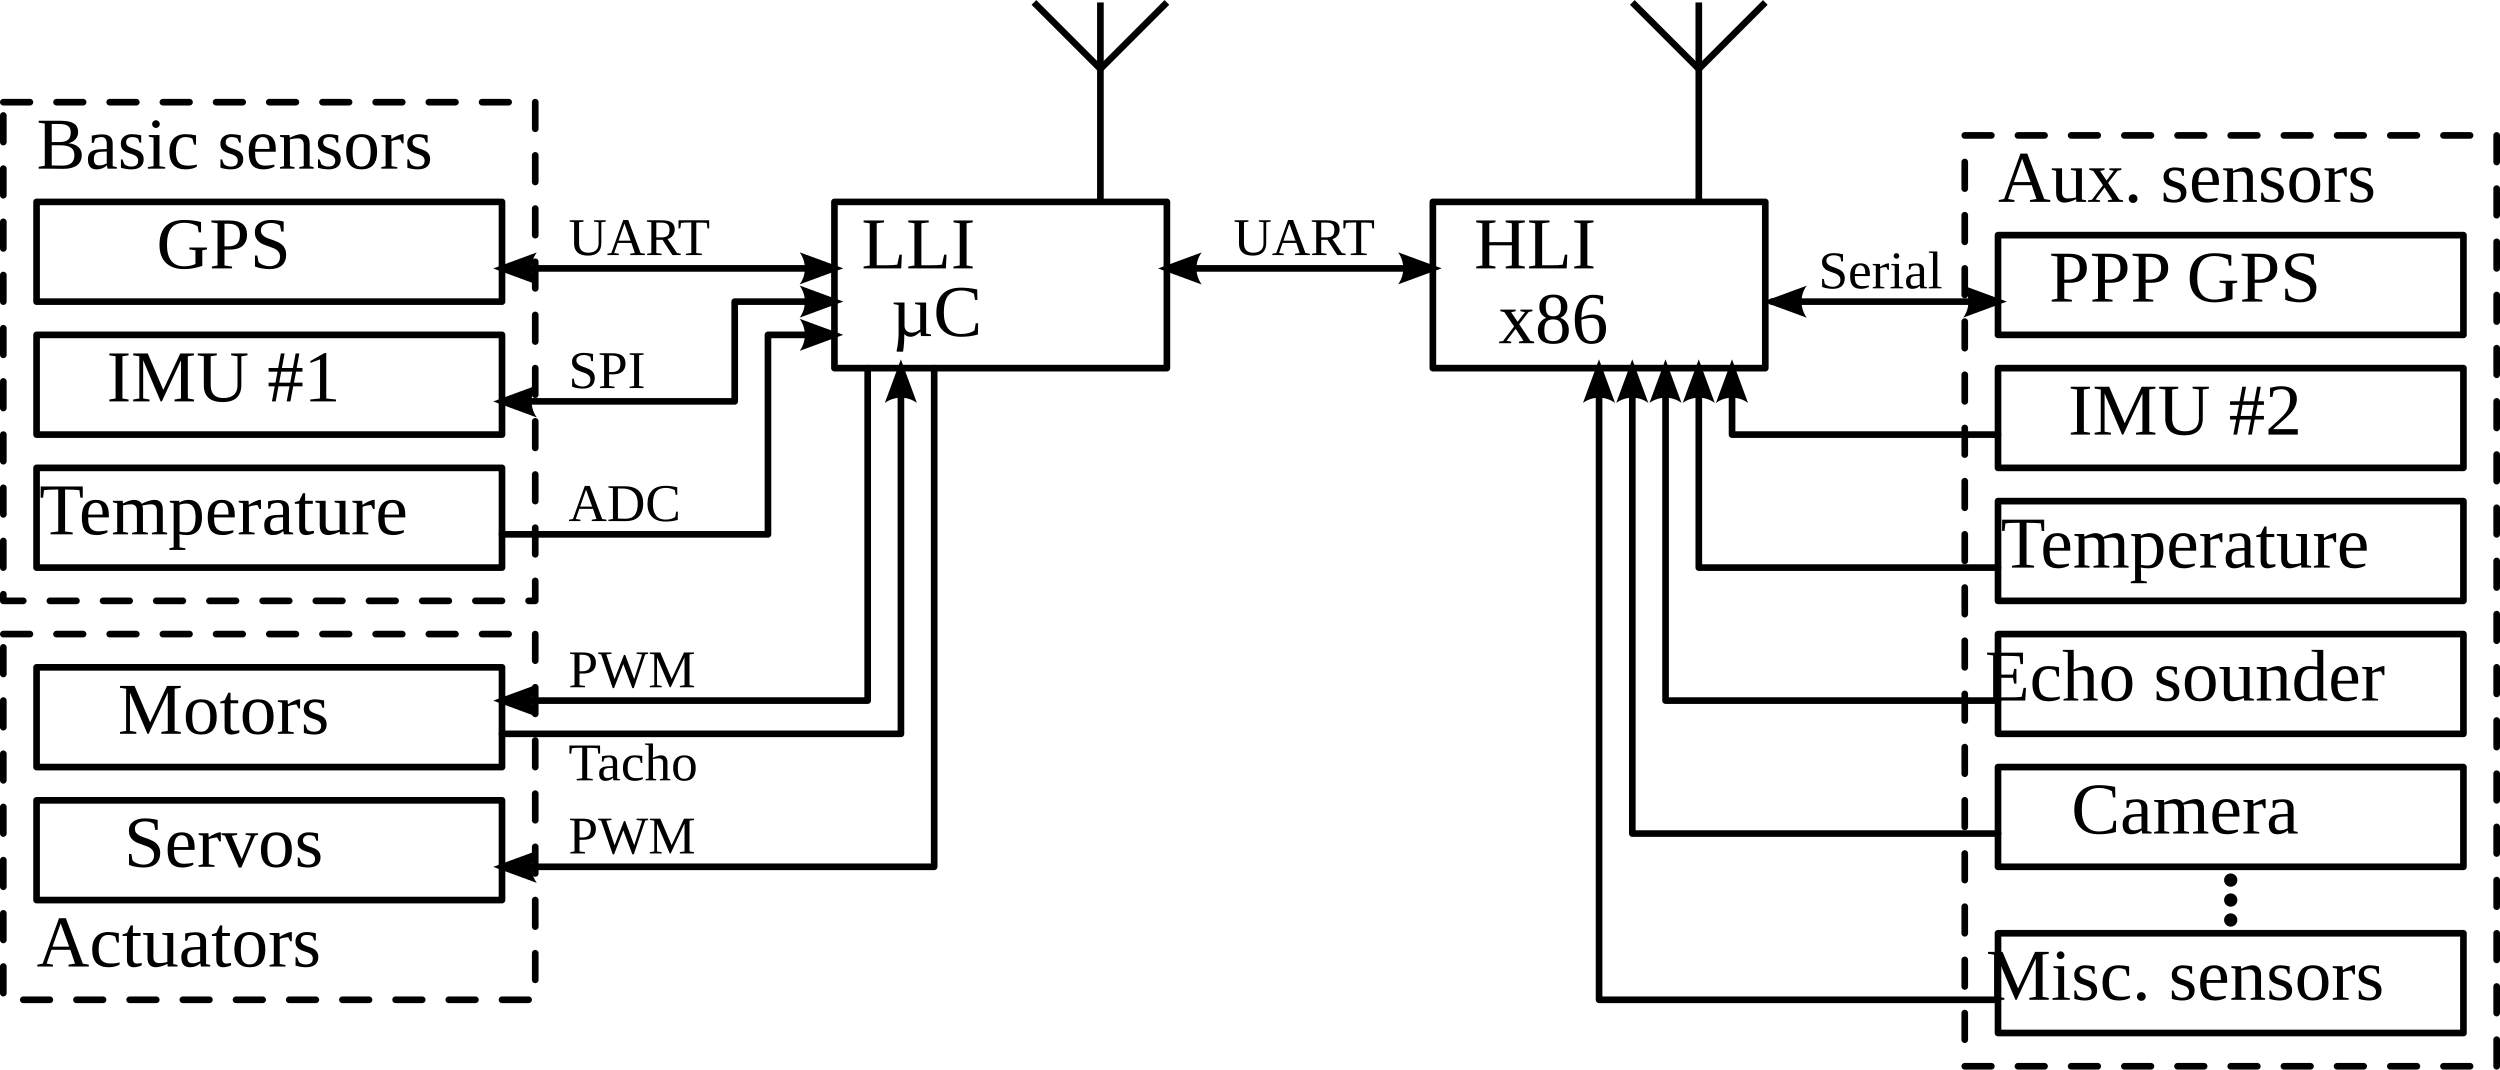
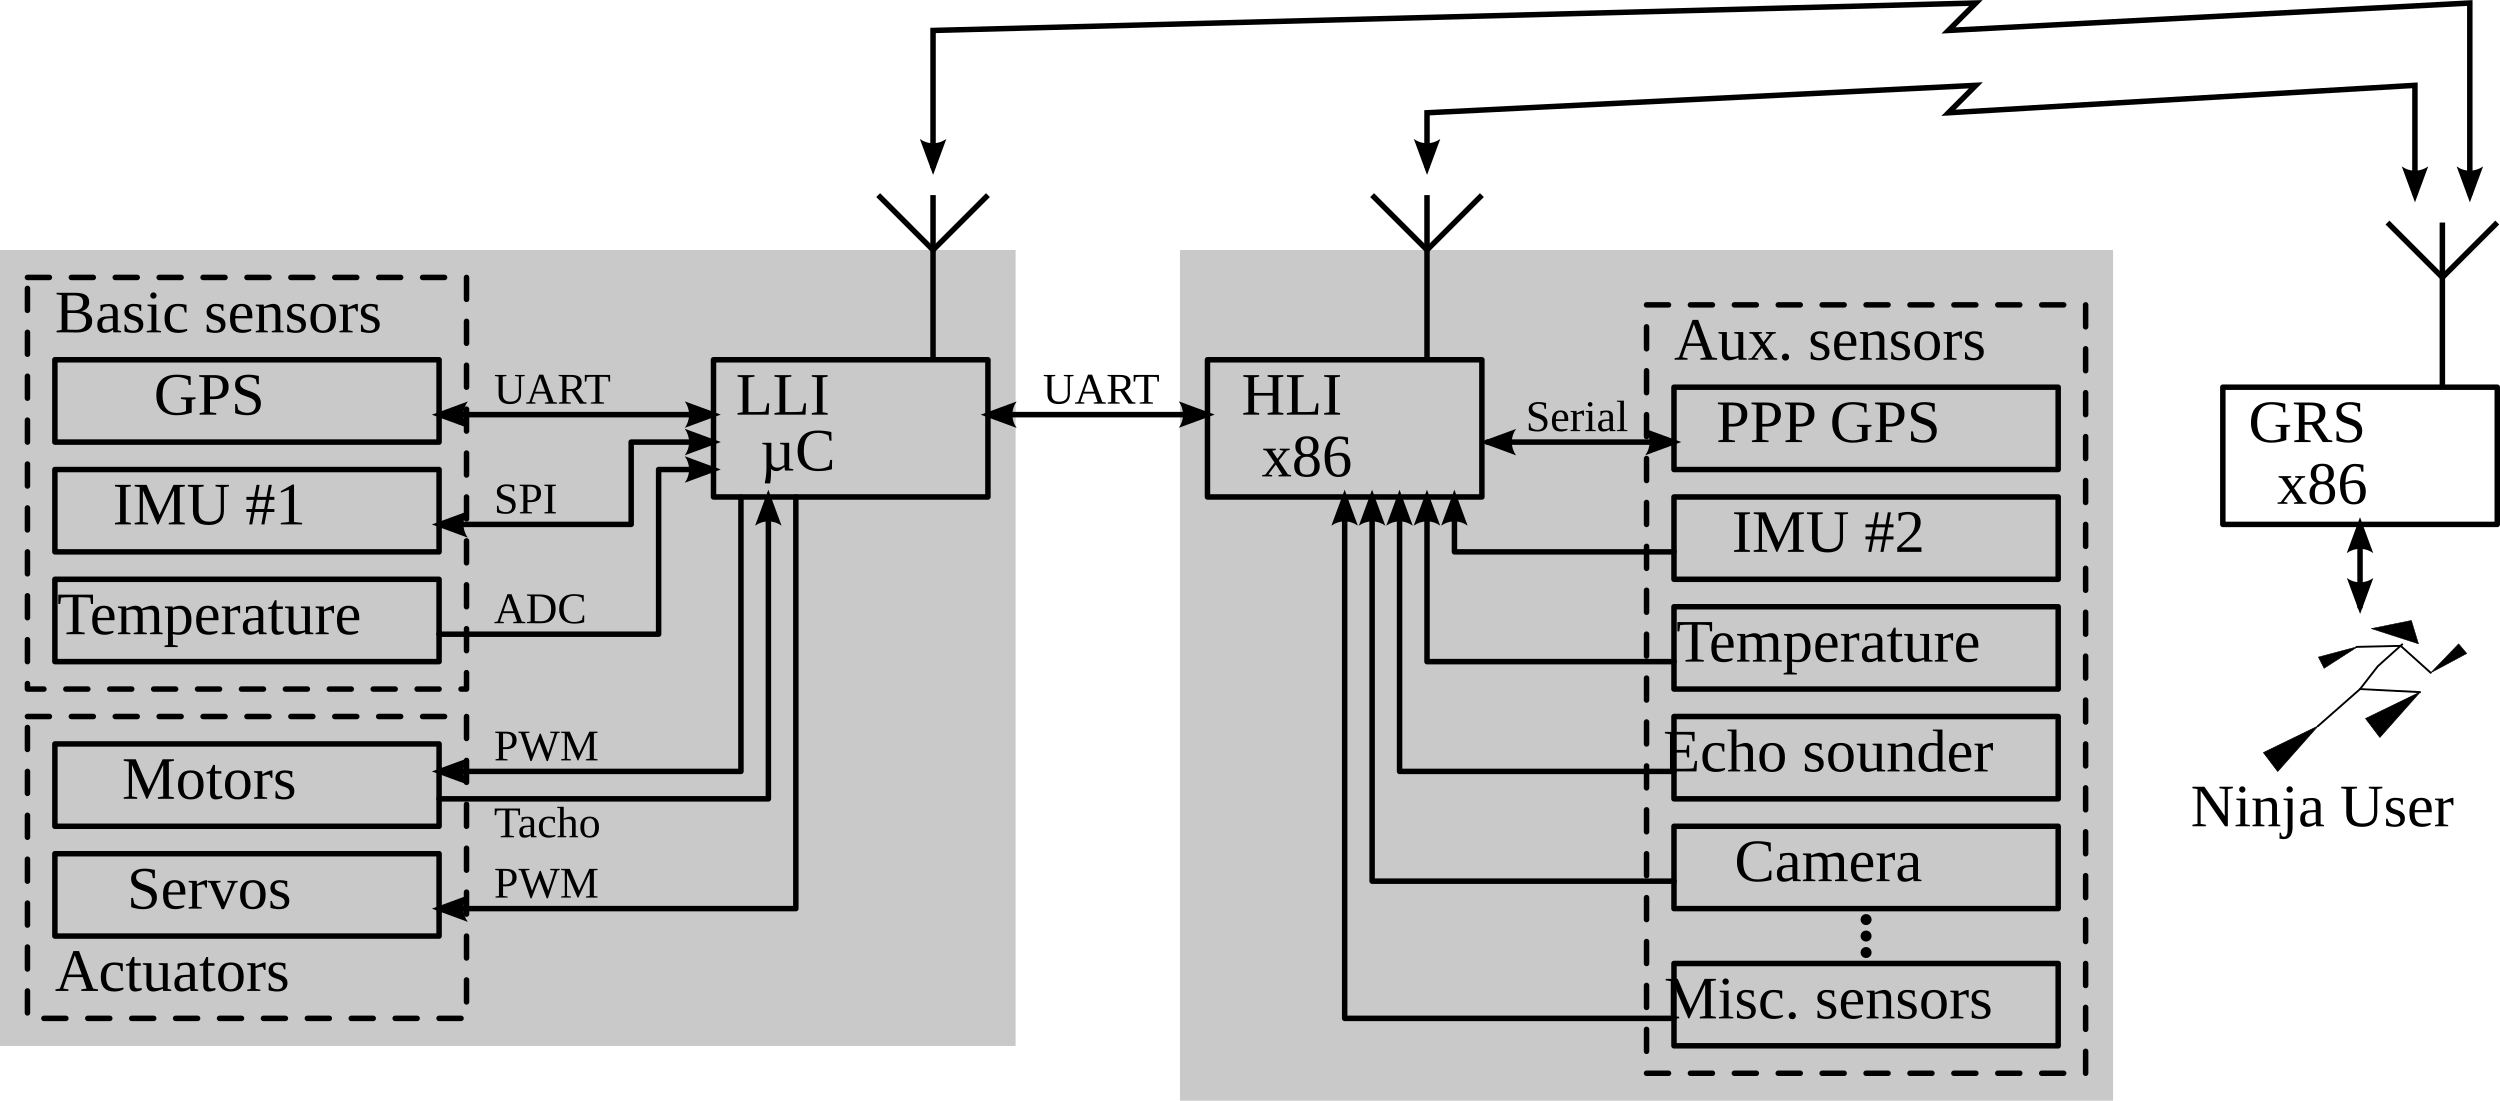
- <svg xmlns="http://www.w3.org/2000/svg" version="1.1" id="svg2" height="160.881" width="376">
+ <svg xmlns="http://www.w3.org/2000/svg" version="1.1" id="svg2" height="200.548" width="455.5">
  <defs id="defs4">
    <marker orient="auto" refY="0" refX="0" id="Arrow2Mstart" style="overflow:visible">
      <path id="path3962" style="fill-rule:evenodd;stroke-width:0.625;stroke-linejoin:round" d="M 8.719,4.034 -2.207,0.016 8.719,-4.002 c -1.745,2.372 -1.735,5.617 -6e-7,8.035 z" transform="scale(0.6,0.6)" />
    </marker>
    <marker orient="auto" refY="0" refX="0" id="Arrow2Mend" style="overflow:visible">
      <path id="path3900" style="fill-rule:evenodd;stroke-width:0.625;stroke-linejoin:round" d="M 8.719,4.034 -2.207,0.016 8.719,-4.002 c -1.745,2.372 -1.735,5.617 -6e-7,8.035 z" transform="scale(-0.6,-0.6)" />
    </marker>
    <marker orient="auto" refY="0" refX="0" id="Arrow1Send" style="overflow:visible">
      <path id="path3888" d="M 0,0 5,-5 -12.5,0 5,5 0,0 z" style="fill-rule:evenodd;stroke:#000000;stroke-width:1pt" transform="matrix(-0.2,0,0,-0.2,-1.2,0)" />
    </marker>
    <marker orient="auto" refY="0" refX="0" id="Arrow2Lend" style="overflow:visible">
      <path id="path3796" style="fill-rule:evenodd;stroke-width:0.625;stroke-linejoin:round" d="M 8.719,4.034 -2.207,0.016 8.719,-4.002 c -1.745,2.372 -1.735,5.617 -6e-7,8.035 z" transform="matrix(-1.1,0,0,-1.1,-1.1,0)" />
    </marker>
    <marker orient="auto" refY="0" refX="0" id="Arrow2Mend-3" style="overflow:visible">
      <path id="path3900-3" style="fill-rule:evenodd;stroke-width:0.625;stroke-linejoin:round" d="M 8.719,4.034 -2.207,0.016 8.719,-4.002 c -1.745,2.372 -1.735,5.617 -6e-7,8.035 z" transform="scale(-0.6,-0.6)" />
    </marker>
    <marker orient="auto" refY="0" refX="0" id="Arrow2Mstart-7" style="overflow:visible">
      <path id="path3962-0" style="fill-rule:evenodd;stroke-width:0.625;stroke-linejoin:round" d="M 8.719,4.034 -2.207,0.016 8.719,-4.002 c -1.745,2.372 -1.735,5.617 -6e-7,8.035 z" transform="scale(0.6,0.6)" />
    </marker>
    <marker orient="auto" refY="0" refX="0" id="marker5825" style="overflow:visible">
      <path id="path5827" style="fill-rule:evenodd;stroke-width:0.625;stroke-linejoin:round" d="M 8.719,4.034 -2.207,0.016 8.719,-4.002 c -1.745,2.372 -1.735,5.617 -6e-7,8.035 z" transform="scale(-0.6,-0.6)" />
    </marker>
    <marker orient="auto" refY="0" refX="0" id="marker5829" style="overflow:visible">
      <path id="path5831" style="fill-rule:evenodd;stroke-width:0.625;stroke-linejoin:round" d="M 8.719,4.034 -2.207,0.016 8.719,-4.002 c -1.745,2.372 -1.735,5.617 -6e-7,8.035 z" transform="scale(0.6,0.6)" />
    </marker>
    <marker orient="auto" refY="0" refX="0" id="marker5833" style="overflow:visible">
      <path id="path5835" style="fill-rule:evenodd;stroke-width:0.625;stroke-linejoin:round" d="M 8.719,4.034 -2.207,0.016 8.719,-4.002 c -1.745,2.372 -1.735,5.617 -6e-7,8.035 z" transform="scale(-0.6,-0.6)" />
    </marker>
    <marker orient="auto" refY="0" refX="0" id="Arrow2Mstart-75" style="overflow:visible">
      <path id="path3962-4" style="fill-rule:evenodd;stroke-width:0.625;stroke-linejoin:round" d="M 8.719,4.034 -2.207,0.016 8.719,-4.002 c -1.745,2.372 -1.735,5.617 -6e-7,8.035 z" transform="scale(0.6,0.6)" />
    </marker>
    <marker orient="auto" refY="0" refX="0" id="Arrow2Mend-4" style="overflow:visible">
      <path id="path3900-5" style="fill-rule:evenodd;stroke-width:0.625;stroke-linejoin:round" d="M 8.719,4.034 -2.207,0.016 8.719,-4.002 c -1.745,2.372 -1.735,5.617 -6e-7,8.035 z" transform="scale(-0.6,-0.6)" />
    </marker>
  </defs>
-   <g id="layer1" transform="translate(-4.5,-1001.994)">
+   <g id="layer1" transform="translate(0,-966.8125)">
+     <g id="g3962" transform="translate(215,-3.3416745e-7)">
+       <rect transform="translate(4.5,1001.994)" y="10.367" x="-4.5" height="155" width="170" id="rect3966" style="fill:#c9c9c9;fill-opacity:1;fill-rule:nonzero;stroke:none" />
+     </g>
+     <g id="g3123">
+       <rect transform="translate(4.5,1001.994)" y="10.367" x="-4.5" height="145" width="185" id="rect3121" style="fill:#c9c9c9;fill-opacity:1;fill-rule:nonzero;stroke:none" />
+       <rect style="fill:#c9c9c9;fill-opacity:1;fill-rule:nonzero;stroke:none" id="rect3960" width="185" height="145" x="-4.5" y="10.367" transform="translate(4.5,1001.994)" />
+     </g>
    <flowRoot xml:space="preserve" id="flowRoot3830" style="font-size:11px;font-style:normal;font-weight:normal;line-height:125%;letter-spacing:0px;word-spacing:0px;fill:#000000;fill-opacity:1;stroke:none;font-family:Times New Roman;-inkscape-font-specification:Times New Roman">
      <flowRegion id="flowRegion3832">
        <rect id="rect3834" width="113.571" height="209.286" x="137.5" y="72.902" />
      </flowRegion>
      <flowPara id="flowPara3836" />
    </flowRoot>
    <g id="g3906" transform="translate(35,4.999988)">
      <rect transform="translate(-0.5,761.8689)" y="265.492" x="95.5" height="25" width="50" id="rect3066" style="fill:none;stroke:#000000;stroke-width:0.999;stroke-linecap:round;stroke-linejoin:round;stroke-miterlimit:4;stroke-opacity:1;stroke-dasharray:none;stroke-dashoffset:0" />
      <text id="text3854" y="1037.361" x="120" style="font-size:11px;font-style:normal;font-weight:normal;text-align:center;line-height:125%;letter-spacing:0px;word-spacing:0px;text-anchor:middle;fill:#000000;fill-opacity:1;stroke:none;font-family:Times New Roman;-inkscape-font-specification:Times New Roman" xml:space="preserve">
        <tspan y="1037.361" x="120" id="tspan3858">LLI</tspan>
        <tspan dy="-3.571" id="tspan3862" y="1051.111" x="120">µC</tspan>
      </text>
      <path transform="translate(-0.5,761.8689)" id="path3864" d="m 135.5,265.492 0,-30" style="fill:none;stroke:#000000;stroke-width:1px;stroke-linecap:butt;stroke-linejoin:miter;stroke-opacity:1" />
      <path transform="translate(-0.5,761.8689)" id="path3866" d="m 125.5,235.492 10,10 10,-10" style="fill:none;stroke:#000000;stroke-width:1px;stroke-linecap:butt;stroke-linejoin:miter;stroke-opacity:1" />
    </g>
    <rect style="fill:none;stroke:#000000;stroke-linecap:round;stroke-linejoin:round;stroke-opacity:1" id="rect3849-9" width="70" height="15" x="10" y="1032.361" />
    <text id="text3787-9" y="1042.361" x="45" style="font-size:11px;font-style:normal;font-weight:normal;text-align:center;line-height:125%;letter-spacing:0px;word-spacing:0px;text-anchor:middle;fill:#000000;fill-opacity:1;stroke:none;font-family:Times New Roman;-inkscape-font-specification:Times New Roman" xml:space="preserve">
      <tspan y="1042.361" x="45" id="tspan3791-4">GPS</tspan>
    </text>
    <rect y="1052.361" x="10" height="15" width="70" id="rect3900" style="fill:none;stroke:#000000;stroke-linecap:round;stroke-linejoin:round;stroke-opacity:1" />
    <text xml:space="preserve" style="font-size:11px;font-style:normal;font-weight:normal;text-align:center;line-height:125%;letter-spacing:0px;word-spacing:0px;text-anchor:middle;fill:#000000;fill-opacity:1;stroke:none;font-family:Times New Roman;-inkscape-font-specification:Times New Roman" x="45" y="1062.361" id="text3902">
      <tspan id="tspan3904" x="45" y="1062.361">IMU #1</tspan>
    </text>
    <rect y="1102.361" x="10" height="15" width="70" id="rect3914" style="fill:none;stroke:#000000;stroke-linecap:round;stroke-linejoin:round;stroke-opacity:1" />
    <text xml:space="preserve" style="font-size:11px;font-style:normal;font-weight:normal;text-align:center;line-height:125%;letter-spacing:0px;word-spacing:0px;text-anchor:middle;fill:#000000;fill-opacity:1;stroke:none;font-family:Times New Roman;-inkscape-font-specification:Times New Roman" x="45" y="1112.361" id="text3916">
      <tspan id="tspan3918" x="45" y="1112.361">Motors</tspan>
    </text>
    <rect style="fill:none;stroke:#000000;stroke-linecap:round;stroke-linejoin:round;stroke-opacity:1" id="rect3920" width="70" height="15" x="10" y="1122.361" />
    <text id="text3922" y="1132.361" x="45" style="font-size:11px;font-style:normal;font-weight:normal;text-align:center;line-height:125%;letter-spacing:0px;word-spacing:0px;text-anchor:middle;fill:#000000;fill-opacity:1;stroke:none;font-family:Times New Roman;-inkscape-font-specification:Times New Roman" xml:space="preserve">
      <tspan y="1132.361" x="45" id="tspan3924">Servos</tspan>
    </text>
    <path style="fill:none;stroke:#000000;stroke-width:1px;stroke-linecap:round;stroke-linejoin:round;stroke-opacity:1;marker-start:url(#Arrow2Mstart);marker-end:url(#Arrow2Mend)" d="m 80,1042.361 50,0" id="path3926" />
    <path id="path3928" d="m 80,1062.361 35,0 0,-15 15,0" style="fill:none;stroke:#000000;stroke-width:1px;stroke-linecap:round;stroke-linejoin:round;stroke-opacity:1;marker-start:url(#Arrow2Mstart);marker-end:url(#Arrow2Mend)" />
    <path style="fill:none;stroke:#000000;stroke-width:1px;stroke-linecap:round;stroke-linejoin:round;stroke-opacity:1;marker-start:url(#Arrow2Mstart);marker-end:none" d="m 80,1107.361 55,0 0,-50" id="path3930" />
    <path id="path3932" d="m 80,1132.361 65,0 0,-75" style="fill:none;stroke:#000000;stroke-width:1px;stroke-linecap:round;stroke-linejoin:round;stroke-opacity:1;marker-start:url(#Arrow2Mstart);marker-end:none" />
    <text xml:space="preserve" style="font-size:11px;font-style:normal;font-weight:normal;line-height:125%;letter-spacing:0px;word-spacing:0px;fill:#000000;fill-opacity:1;stroke:none;font-family:Times New Roman;-inkscape-font-specification:Times New Roman" x="90" y="1040.361" id="text4572">
      <tspan id="tspan4574" x="90" y="1040.361" style="font-size:8px">UART</tspan>
    </text>
    <text id="text4576" y="1060.361" x="90" style="font-size:11px;font-style:normal;font-weight:normal;line-height:125%;letter-spacing:0px;word-spacing:0px;fill:#000000;fill-opacity:1;stroke:none;font-family:Times New Roman;-inkscape-font-specification:Times New Roman" xml:space="preserve">
      <tspan style="font-size:8px" y="1060.361" x="90" id="tspan4578">SPI</tspan>
    </text>
    <text xml:space="preserve" style="font-size:11px;font-style:normal;font-weight:normal;line-height:125%;letter-spacing:0px;word-spacing:0px;fill:#000000;fill-opacity:1;stroke:none;font-family:Times New Roman;-inkscape-font-specification:Times New Roman" x="90" y="1105.361" id="text4580">
      <tspan id="tspan4582" x="90" y="1105.361" style="font-size:8px">PWM</tspan>
    </text>
    <text id="text4584" y="1130.361" x="90" style="font-size:11px;font-style:normal;font-weight:normal;line-height:125%;letter-spacing:0px;word-spacing:0px;fill:#000000;fill-opacity:1;stroke:none;font-family:Times New Roman;-inkscape-font-specification:Times New Roman" xml:space="preserve">
      <tspan style="font-size:8px" y="1130.361" x="90" id="tspan4586">PWM</tspan>
    </text>
    <path id="path4588" d="m 80,1112.361 60,0 0,-55" style="fill:none;stroke:#000000;stroke-width:1px;stroke-linecap:round;stroke-linejoin:round;stroke-opacity:1;marker-start:none;marker-end:url(#Arrow2Mend)" />
    <text id="text4966" y="1119.361" x="90" style="font-size:11px;font-style:normal;font-weight:normal;line-height:125%;letter-spacing:0px;word-spacing:0px;fill:#000000;fill-opacity:1;stroke:none;font-family:Times New Roman;-inkscape-font-specification:Times New Roman" xml:space="preserve">
      <tspan style="font-size:8px" y="1119.361" x="90" id="tspan4968">Tacho</tspan>
    </text>
    <rect y="1072.361" x="10" height="15" width="70" id="rect3900-1" style="fill:none;stroke:#000000;stroke-linecap:round;stroke-linejoin:round;stroke-opacity:1" />
    <text xml:space="preserve" style="font-size:11px;font-style:normal;font-weight:normal;text-align:center;line-height:125%;letter-spacing:0px;word-spacing:0px;text-anchor:middle;fill:#000000;fill-opacity:1;stroke:none;font-family:Times New Roman;-inkscape-font-specification:Times New Roman" x="45" y="1082.361" id="text3902-3">
      <tspan id="tspan3904-6" x="45" y="1082.361">Temperature</tspan>
    </text>
    <path style="fill:none;stroke:#000000;stroke-width:1px;stroke-linecap:round;stroke-linejoin:round;stroke-opacity:1;marker-start:none;marker-end:url(#Arrow2Mend)" d="m 80,1082.361 40,0 0,-30 10,0" id="path5370" />
    <text id="text5748" y="1080.361" x="90" style="font-size:11px;font-style:normal;font-weight:normal;line-height:125%;letter-spacing:0px;word-spacing:0px;fill:#000000;fill-opacity:1;stroke:none;font-family:Times New Roman;-inkscape-font-specification:Times New Roman" xml:space="preserve">
      <tspan style="font-size:8px" y="1080.361" x="90" id="tspan5750">ADC</tspan>
    </text>
    <rect style="fill:none;stroke:#000000;stroke-width:1;stroke-linecap:round;stroke-linejoin:round;stroke-miterlimit:4;stroke-opacity:1;stroke-dasharray:4, 4;stroke-dashoffset:0" id="rect3863-5" width="80" height="75" x="5" y="1017.361" />
    <rect y="1097.361" x="5" height="55" width="80" id="rect5770" style="fill:none;stroke:#000000;stroke-width:1;stroke-linecap:round;stroke-linejoin:round;stroke-miterlimit:4;stroke-opacity:1;stroke-dasharray:4, 4;stroke-dashoffset:0" />
    <text xml:space="preserve" style="font-size:11px;font-style:normal;font-weight:normal;text-align:start;line-height:125%;letter-spacing:0px;word-spacing:0px;text-anchor:start;fill:#000000;fill-opacity:1;stroke:none;font-family:Times New Roman;-inkscape-font-specification:Times New Roman" x="10" y="1027.361" id="text3855-9">
      <tspan x="10" y="1027.361" id="tspan3857-2">Basic sensors</tspan>
    </text>
    <text id="text5793" y="1147.361" x="10" style="font-size:11px;font-style:normal;font-weight:normal;text-align:start;line-height:125%;letter-spacing:0px;word-spacing:0px;text-anchor:start;fill:#000000;fill-opacity:1;stroke:none;font-family:Times New Roman;-inkscape-font-specification:Times New Roman" xml:space="preserve">
      <tspan id="tspan5795" y="1147.361" x="10">Actuators</tspan>
    </text>
    <rect y="1032.361" x="220" height="25" width="50" id="rect5799" style="fill:none;stroke:#000000;stroke-width:0.999;stroke-linecap:round;stroke-linejoin:round;stroke-miterlimit:4;stroke-opacity:1;stroke-dasharray:none;stroke-dashoffset:0" />
    <text id="text5801" y="1042.361" x="245" style="font-size:11px;font-style:normal;font-weight:normal;text-align:center;line-height:125%;letter-spacing:0px;word-spacing:0px;text-anchor:middle;fill:#000000;fill-opacity:1;stroke:none;font-family:Times New Roman;-inkscape-font-specification:Times New Roman" xml:space="preserve">
      <tspan y="1042.361" x="245" id="tspan5803">HLI</tspan>
      <tspan dy="-2.5" id="tspan5805" y="1056.111" x="245">x86</tspan>
    </text>
    <path id="path5807" d="m 260,1032.361 0,-30" style="fill:none;stroke:#000000;stroke-width:1px;stroke-linecap:butt;stroke-linejoin:miter;stroke-opacity:1" />
    <path id="path5809" d="m 250,1002.361 10,10 10,-10" style="fill:none;stroke:#000000;stroke-width:1px;stroke-linecap:butt;stroke-linejoin:miter;stroke-opacity:1" />
    <rect y="1037.361" x="305" height="15" width="70" id="rect3849-9-6" style="fill:none;stroke:#000000;stroke-linecap:round;stroke-linejoin:round;stroke-opacity:1" />
    <text xml:space="preserve" style="font-size:11px;font-style:normal;font-weight:normal;text-align:center;line-height:125%;letter-spacing:0px;word-spacing:0px;text-anchor:middle;fill:#000000;fill-opacity:1;stroke:none;font-family:Times New Roman;-inkscape-font-specification:Times New Roman" x="340" y="1047.361" id="text3787-9-0">
      <tspan id="tspan3791-4-7" x="340" y="1047.361">PPP GPS</tspan>
    </text>
    <rect style="fill:none;stroke:#000000;stroke-linecap:round;stroke-linejoin:round;stroke-opacity:1" id="rect3900-7" width="70" height="15" x="305" y="1057.361" />
    <text id="text3902-9" y="1067.361" x="340" style="font-size:11px;font-style:normal;font-weight:normal;text-align:center;line-height:125%;letter-spacing:0px;word-spacing:0px;text-anchor:middle;fill:#000000;fill-opacity:1;stroke:none;font-family:Times New Roman;-inkscape-font-specification:Times New Roman" xml:space="preserve">
      <tspan y="1067.361" x="340" id="tspan3904-3">IMU #2</tspan>
    </text>
    <path id="path3926-5" d="m 271,1047.361 34,0" style="fill:none;stroke:#000000;stroke-width:1px;stroke-linecap:round;stroke-linejoin:round;stroke-opacity:1;marker-start:url(#Arrow2Mstart);marker-end:url(#Arrow2Mend)" />
    <text id="text4572-1" y="1045.361" x="278" style="font-size:11px;font-style:normal;font-weight:normal;line-height:125%;letter-spacing:0px;word-spacing:0px;fill:#000000;fill-opacity:1;stroke:none;font-family:Times New Roman;-inkscape-font-specification:Times New Roman" xml:space="preserve">
      <tspan style="font-size:8px" y="1045.361" x="278" id="tspan4574-1">Serial</tspan>
    </text>
    <rect style="fill:none;stroke:#000000;stroke-linecap:round;stroke-linejoin:round;stroke-opacity:1" id="rect3900-1-9" width="70" height="15" x="305" y="1077.361" />
    <text id="text3902-3-1" y="1087.361" x="340" style="font-size:11px;font-style:normal;font-weight:normal;text-align:center;line-height:125%;letter-spacing:0px;word-spacing:0px;text-anchor:middle;fill:#000000;fill-opacity:1;stroke:none;font-family:Times New Roman;-inkscape-font-specification:Times New Roman" xml:space="preserve">
      <tspan y="1087.361" x="340" id="tspan3904-6-5">Temperature</tspan>
    </text>
    <rect y="1022.361" x="300" height="140" width="80" id="rect3863-5-6" style="fill:none;stroke:#000000;stroke-width:1;stroke-linecap:round;stroke-linejoin:round;stroke-miterlimit:4;stroke-opacity:1;stroke-dasharray:4, 4;stroke-dashoffset:0" />
    <text id="text3855-9-2" y="1032.361" x="305" style="font-size:11px;font-style:normal;font-weight:normal;text-align:start;line-height:125%;letter-spacing:0px;word-spacing:0px;text-anchor:start;fill:#000000;fill-opacity:1;stroke:none;font-family:Times New Roman;-inkscape-font-specification:Times New Roman" xml:space="preserve">
      <tspan id="tspan3857-2-6" y="1032.361" x="305">Aux. sensors</tspan>
    </text>
    <path id="path3926-6" d="m 180,1042.361 40,0" style="fill:none;stroke:#000000;stroke-width:1px;stroke-linecap:round;stroke-linejoin:round;stroke-opacity:1;marker-start:url(#Arrow2Mstart);marker-end:url(#Arrow2Mend)" />
    <text id="text4572-7" y="1040.361" x="190" style="font-size:11px;font-style:normal;font-weight:normal;line-height:125%;letter-spacing:0px;word-spacing:0px;fill:#000000;fill-opacity:1;stroke:none;font-family:Times New Roman;-inkscape-font-specification:Times New Roman" xml:space="preserve">
      <tspan style="font-size:8px" y="1040.361" x="190" id="tspan4574-8">UART</tspan>
    </text>
    <rect y="1097.361" x="305" height="15" width="70" id="rect5991" style="fill:none;stroke:#000000;stroke-linecap:round;stroke-linejoin:round;stroke-opacity:1" />
    <text xml:space="preserve" style="font-size:11px;font-style:normal;font-weight:normal;text-align:center;line-height:125%;letter-spacing:0px;word-spacing:0px;text-anchor:middle;fill:#000000;fill-opacity:1;stroke:none;font-family:Times New Roman;-inkscape-font-specification:Times New Roman" x="340" y="1107.361" id="text5993">
      <tspan id="tspan5995" x="340" y="1107.361">Echo sounder</tspan>
    </text>
    <rect style="fill:none;stroke:#000000;stroke-linecap:round;stroke-linejoin:round;stroke-opacity:1" id="rect5997" width="70" height="15" x="305" y="1117.361" />
    <text id="text5999" y="1127.361" x="340" style="font-size:11px;font-style:normal;font-weight:normal;text-align:center;line-height:125%;letter-spacing:0px;word-spacing:0px;text-anchor:middle;fill:#000000;fill-opacity:1;stroke:none;font-family:Times New Roman;-inkscape-font-specification:Times New Roman" xml:space="preserve">
      <tspan y="1127.361" x="340" id="tspan6001">Camera</tspan>
    </text>
    <g id="g6014" transform="translate(25,-50.99995)">
      <path transform="translate(-1.5,758.8688)" d="m 317.5,426.492 c 0,0.552 -0.448,1 -1,1 -0.552,0 -1,-0.448 -1,-1 0,-0.552 0.448,-1 1,-1 0.552,0 1,0.448 1,1 z" id="path6008" style="fill:#000000;fill-opacity:1;stroke:none" />
      <path style="fill:#000000;fill-opacity:1;stroke:none" id="path6010" d="m 317.5,426.492 c 0,0.552 -0.448,1 -1,1 -0.552,0 -1,-0.448 -1,-1 0,-0.552 0.448,-1 1,-1 0.552,0 1,0.448 1,1 z" transform="translate(-1.5,761.8688)" />
      <path transform="translate(-1.5,764.8688)" d="m 317.5,426.492 c 0,0.552 -0.448,1 -1,1 -0.552,0 -1,-0.448 -1,-1 0,-0.552 0.448,-1 1,-1 0.552,0 1,0.448 1,1 z" id="path6012" style="fill:#000000;fill-opacity:1;stroke:none" />
    </g>
    <rect y="1142.361" x="305" height="15" width="70" id="rect6019" style="fill:none;stroke:#000000;stroke-linecap:round;stroke-linejoin:round;stroke-opacity:1" />
    <text xml:space="preserve" style="font-size:11px;font-style:normal;font-weight:normal;text-align:center;line-height:125%;letter-spacing:0px;word-spacing:0px;text-anchor:middle;fill:#000000;fill-opacity:1;stroke:none;font-family:Times New Roman;-inkscape-font-specification:Times New Roman" x="340" y="1152.361" id="text6021">
      <tspan id="tspan6023" x="340" y="1152.361">Misc. sensors</tspan>
    </text>
    <path style="fill:none;stroke:#000000;stroke-width:1px;stroke-linecap:round;stroke-linejoin:round;stroke-opacity:1;marker-start:url(#Arrow2Mstart);marker-end:none" d="m 265,1057.361 0,10 40,0" id="path6025" />
    <path id="path6237" d="m 260,1057.361 0,30 45,0" style="fill:none;stroke:#000000;stroke-width:1px;stroke-linecap:round;stroke-linejoin:round;stroke-opacity:1;marker-start:url(#Arrow2Mstart);marker-end:none" />
    <path style="fill:none;stroke:#000000;stroke-width:1px;stroke-linecap:round;stroke-linejoin:round;stroke-opacity:1;marker-start:url(#Arrow2Mstart);marker-end:none" d="m 255,1057.361 0,50 50,0" id="path6239" />
    <path id="path6241" d="m 250,1057.361 0,70 55,0" style="fill:none;stroke:#000000;stroke-width:1px;stroke-linecap:round;stroke-linejoin:round;stroke-opacity:1;marker-start:url(#Arrow2Mstart);marker-end:none" />
    <path style="fill:none;stroke:#000000;stroke-width:1px;stroke-linecap:round;stroke-linejoin:round;stroke-opacity:1;marker-start:url(#Arrow2Mstart);marker-end:none" d="m 245,1057.361 0,95 60,0" id="path6243" />
+     <rect style="fill:none;stroke:#000000;stroke-width:0.999;stroke-linecap:round;stroke-linejoin:round;stroke-miterlimit:4;stroke-opacity:1;stroke-dasharray:none;stroke-dashoffset:0" id="rect3109" width="50" height="25" x="405" y="1037.361" />
+     <text xml:space="preserve" style="font-size:11px;font-style:normal;font-weight:normal;text-align:center;line-height:125%;letter-spacing:0px;word-spacing:0px;text-anchor:middle;fill:#000000;fill-opacity:1;stroke:none;font-family:Times New Roman;-inkscape-font-specification:Times New Roman" x="430" y="1047.361" id="text3111">
+       <tspan id="tspan3113" x="430" y="1047.361">GRS</tspan>
+       <tspan x="430" y="1061.111" id="tspan3115" dy="-2.5">x86</tspan>
+     </text>
+     <path style="fill:none;stroke:#000000;stroke-width:1px;stroke-linecap:butt;stroke-linejoin:miter;stroke-opacity:1" d="m 445,1037.361 0,-30" id="path3117" />
+     <path style="fill:none;stroke:#000000;stroke-width:1px;stroke-linecap:butt;stroke-linejoin:miter;stroke-opacity:1" d="m 435,1007.361 10,10 10,-10" id="path3119" />
+     <path style="fill:none;stroke:#000000;stroke-width:1px;stroke-linecap:butt;stroke-linejoin:miter;stroke-opacity:1;marker-start:url(#Arrow2Mstart-75);marker-end:url(#Arrow2Mend-4)" d="m 255.5,-4.633 0,-10 100,-5 -5,5 85,-5 0,20" id="path3968" transform="translate(4.5,1001.994)" />
+     <g id="g5326" transform="matrix(0.09259836,0,0,0.09259836,363.4218,994.4509)">
+       <path id="path5305" d="m 741,938.361 93,30 -14,-46 z" style="fill:#000000;fill-opacity:1;stroke:#000000;stroke-width:1px;stroke-linecap:round;stroke-linejoin:round;stroke-opacity:1" />
+       <path id="path5307" d="m 858,1025.361 55,-57 16,19 z" style="fill:#000000;fill-opacity:1;stroke:#000000;stroke-width:1px;stroke-linecap:round;stroke-linejoin:round;stroke-opacity:1" />
+       <path style="fill:#000000;fill-opacity:1;stroke:#000000;stroke-width:1px;stroke-linecap:round;stroke-linejoin:round;stroke-opacity:1" d="M 714.837,973.713 648.2,1016.532 637,994.361 z" id="path5309" />
+       <path id="path5311" d="m 837,1063.361 -79,89 -28,-37 z" style="fill:#000000;fill-opacity:1;stroke:#000000;stroke-width:1.542px;stroke-linecap:round;stroke-linejoin:round;stroke-opacity:1" />
+       <path style="fill:#000000;fill-opacity:1;stroke:#000000;stroke-width:1.542px;stroke-linecap:round;stroke-linejoin:round;stroke-opacity:1" d="m 636,1130.361 -79,89 -28,-37 z" id="path5313" />
+       <g transform="translate(289,-10)" id="g5321">
+         <path style="fill:none;stroke:#000000;stroke-width:3.75;stroke-linecap:round;stroke-linejoin:round;stroke-miterlimit:4;stroke-opacity:1;stroke-dasharray:none" d="m 418.5,-17.633 87,-2 59,53" id="path5315" transform="translate(4.5,1001.994)" />
+         <path style="fill:none;stroke:#000000;stroke-width:3.75;stroke-linecap:round;stroke-linejoin:round;stroke-miterlimit:4;stroke-opacity:1;stroke-dasharray:none" d="m 508.5,-22.633 -48,43 -35,45 -83,73" id="path5317" transform="translate(4.5,1001.994)" />
+         <path style="fill:none;stroke:#000000;stroke-width:3.75;stroke-linecap:round;stroke-linejoin:round;stroke-miterlimit:4;stroke-opacity:1;stroke-dasharray:none" d="m 425.5,65.367 118,6" id="path5319" transform="translate(4.5,1001.994)" />
+       </g>
+     </g>
+     <text id="text5337" y="1117.361" x="430" style="font-size:11px;font-style:normal;font-weight:normal;text-align:center;line-height:125%;letter-spacing:0px;word-spacing:0px;text-anchor:middle;fill:#000000;fill-opacity:1;stroke:none;font-family:Times New Roman;-inkscape-font-specification:Times New Roman" xml:space="preserve">
+       <tspan id="tspan5341" y="1117.361" x="430">Ninja User</tspan>
+     </text>
+     <path style="fill:none;stroke:#000000;stroke-width:1px;stroke-linecap:round;stroke-linejoin:round;stroke-opacity:1;marker-start:url(#Arrow2Mstart);marker-end:url(#Arrow2Mend)" d="m 430,1077.361 0,-15" id="path5345" />
+     <path id="path5347" d="m 170,997.361 0,-25 190,-5 -5,5 95,-5 0,35" style="fill:none;stroke:#000000;stroke-width:1px;stroke-linecap:butt;stroke-linejoin:miter;stroke-opacity:1;marker-start:url(#Arrow2Mstart-75);marker-end:url(#Arrow2Mend-4)" />
  </g>
</svg>
